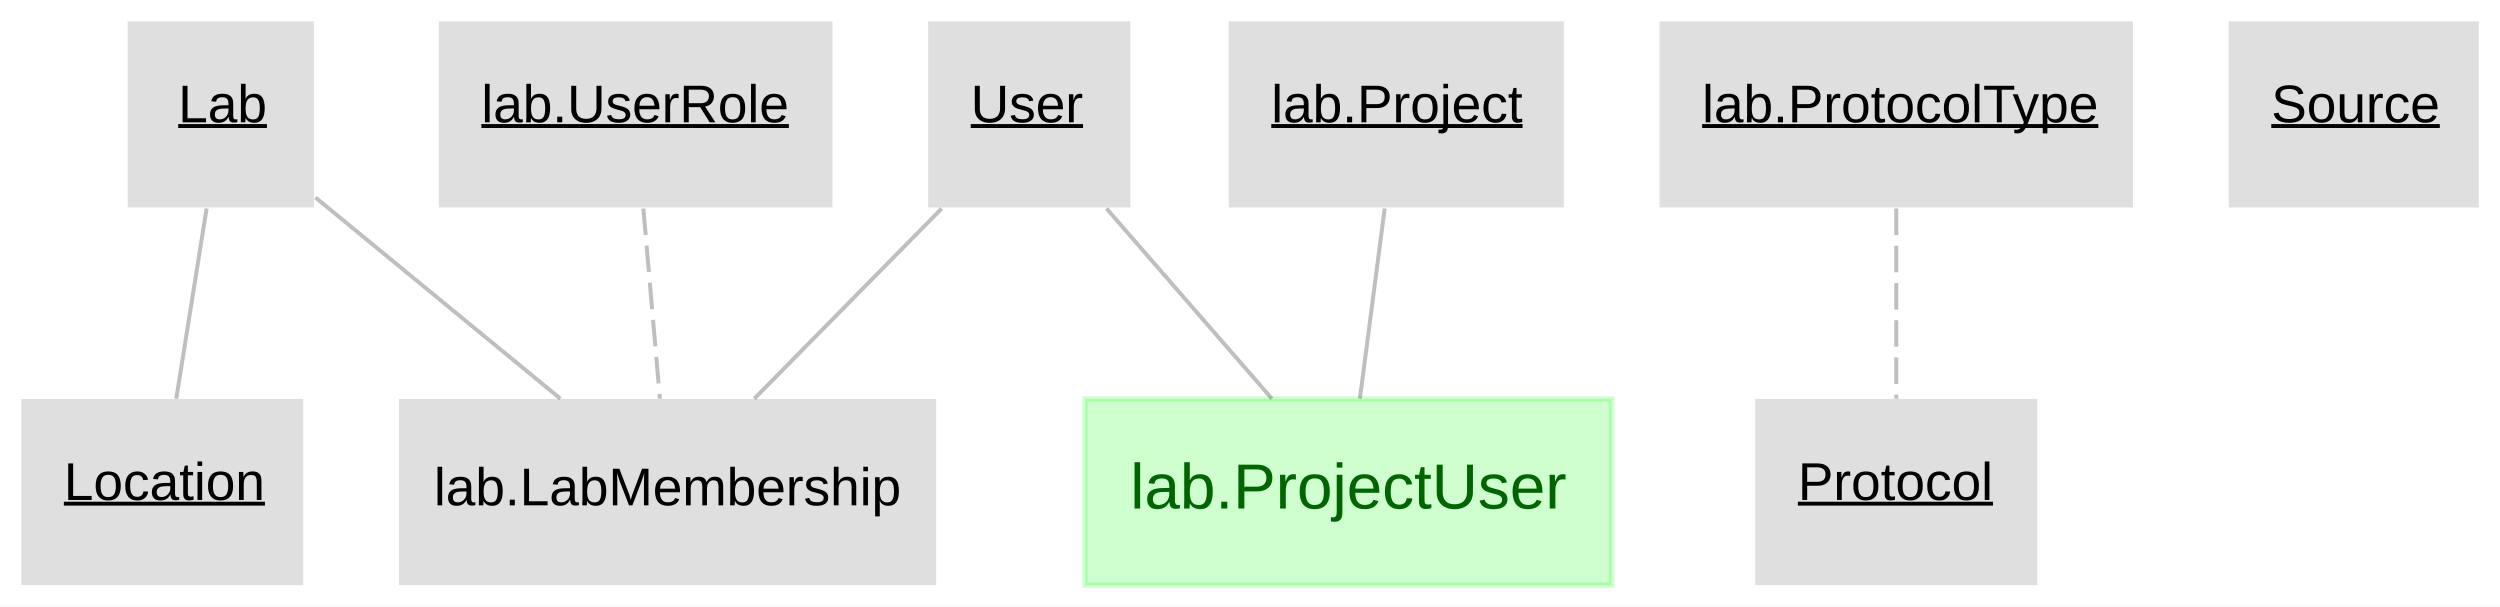
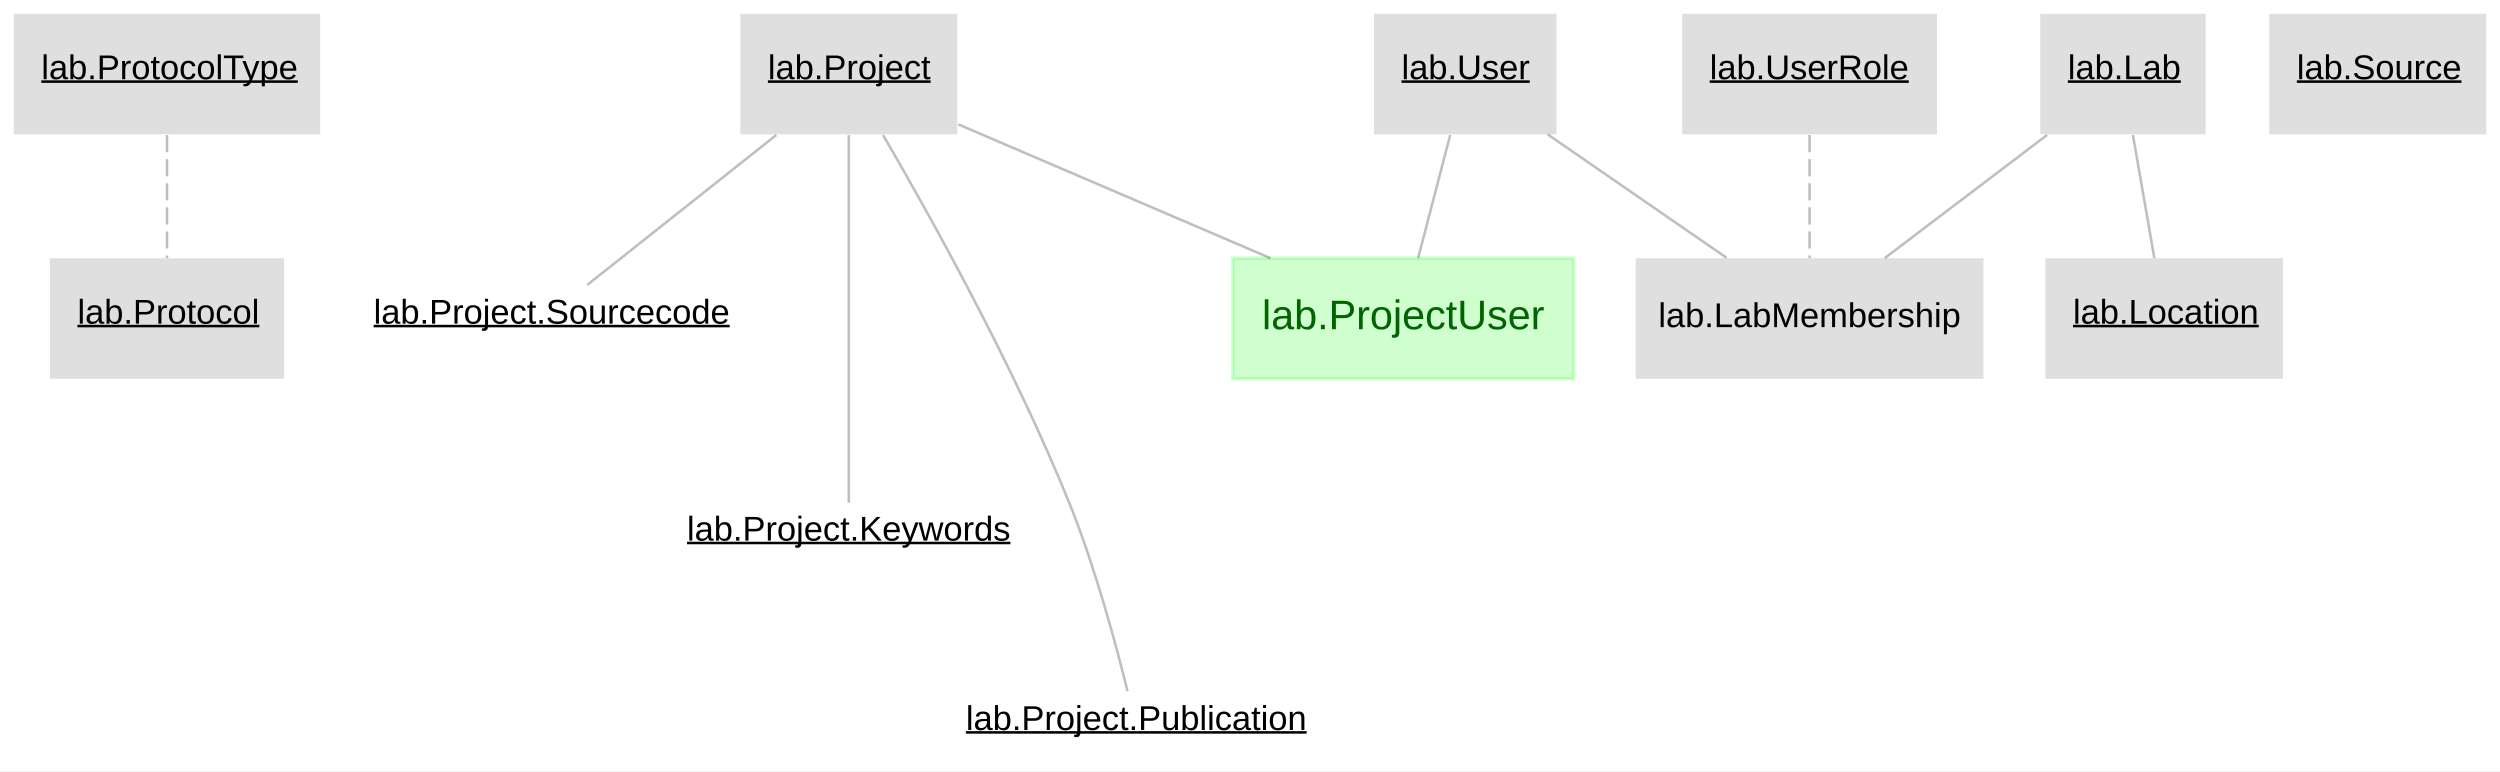
- <svg xmlns="http://www.w3.org/2000/svg" xmlns:xlink="http://www.w3.org/1999/xlink" height="114pt" viewBox="0.00 0.00 470.00 114.00" width="470pt">
-   <g class="graph" id="graph0" transform="scale(1 1) rotate(0) translate(4 110)">
-     <polygon fill="white" points="-4,4 -4,-110 466,-110 466,4 -4,4" stroke="transparent" />
-     <g class="node" id="node1">
+ <svg xmlns="http://www.w3.org/2000/svg" xmlns:xlink="http://www.w3.org/1999/xlink" width="726pt" height="224pt" viewBox="0.00 0.00 726.00 224.00">
+   <g id="graph0" class="graph" transform="scale(1 1) rotate(0) translate(4 220)">
+     <polygon fill="white" stroke="transparent" points="-4,4 -4,-220 722,-220 722,4 -4,4" />
+     <g id="node1" class="node">
      <g id="a_node1">
-         <a xlink:title="lab                   ------------------------------ lab_name              institution           address               time_zone             ">
-           <polygon fill="#000000" fill-opacity="0.125" points="55,-106 20,-106 20,-71 55,-71 55,-106" stroke="transparent" />
-           <text font-family="arial" font-size="10.00" text-anchor="start" text-decoration="underline" x="29.5" y="-87">Lab</text>
+         <a xlink:title="protocol             &#13;------------------------------&#13;→ lab.ProtocolType&#13;protocol_description=&quot;&quot; &#13;">
+           <polygon fill="#000000" fill-opacity="0.125" stroke="transparent" points="78.5,-145 10.5,-145 10.5,-110 78.5,-110 78.5,-145" />
+           <text text-anchor="start" x="18.5" y="-126" font-family="arial" text-decoration="underline" font-size="10.00">lab.Protocol</text>
        </a>
      </g>
    </g>
-     <g class="node" id="node7">
-       <g id="a_node7">
-         <a xlink:title="→ Lab → User ------------------------------ → [nullable] lab.UserRole ">
-           <polygon fill="#000000" fill-opacity="0.125" points="172,-35 71,-35 71,0 172,0 172,-35" stroke="transparent" />
-           <text font-family="arial" font-size="10.00" text-anchor="middle" x="121.5" y="-15">lab.LabMembership</text>
+     <g id="node2" class="node">
+       <g id="a_node2">
+         <a xlink:title="project              &#13;------------------------------&#13;project_description=&quot;&quot; &#13;repositoryurl=&quot;&quot;     &#13;repositoryname=&quot;&quot;    &#13;pharmacology=&quot;&quot;      &#13;viruses=&quot;&quot;           &#13;slices=&quot;&quot;            &#13;stimulus=&quot;&quot;          &#13;surgery=&quot;&quot;           &#13;">
+           <polygon fill="#000000" fill-opacity="0.125" stroke="transparent" points="274,-216 211,-216 211,-181 274,-181 274,-216" />
+           <text text-anchor="start" x="219" y="-197" font-family="arial" text-decoration="underline" font-size="10.00">lab.Project</text>
        </a>
      </g>
    </g>
-     <g class="edge" id="edge1">
-       <path d="M55.31,-72.87C68.8,-61.79 87.33,-46.57 101.35,-35.05" fill="none" stroke="#000000" stroke-opacity="0.251" stroke-width="0.75" />
-     </g>
-     <g class="node" id="node8">
-       <g id="a_node8">
-         <a xlink:title="→ Lab location              ------------------------------ location_description=&quot;&quot;  ">
-           <polygon fill="#000000" fill-opacity="0.125" points="53,-35 0,-35 0,0 53,0 53,-35" stroke="transparent" />
-           <text font-family="arial" font-size="10.00" text-anchor="start" text-decoration="underline" x="8" y="-16">Location</text>
+     <g id="node3" class="node">
+       <g id="a_node3">
+         <a xlink:title="→ lab.Project&#13;→ lab.User&#13;">
+           <polygon fill="#00ff00" fill-opacity="0.188" stroke="#00ff00" stroke-opacity="0.188" points="453,-145 354,-145 354,-110 453,-110 453,-145" />
+           <text text-anchor="middle" x="403.5" y="-124.4" font-family="arial" font-size="12.00" fill="darkgreen">lab.ProjectUser</text>
        </a>
      </g>
    </g>
-     <g class="edge" id="edge2">
-       <path d="M34.84,-70.8C33.11,-59.95 30.86,-45.87 29.14,-35.05" fill="none" stroke="#000000" stroke-opacity="0.251" stroke-width="0.75" />
+     <g id="edge1" class="edge">
+       <path fill="none" stroke="#000000" stroke-width="0.75" stroke-opacity="0.251" d="M274.31,-183.87C300.33,-172.71 337.24,-156.9 364.94,-145.02" />
    </g>
-     <g class="node" id="node2">
-       <g id="a_node2">
-         <a xlink:title="project               ------------------------------ project_description=&quot;&quot;  ">
-           <polygon fill="#000000" fill-opacity="0.125" points="290,-106 227,-106 227,-71 290,-71 290,-106" stroke="transparent" />
-           <text font-family="arial" font-size="10.00" text-anchor="start" text-decoration="underline" x="235" y="-87">lab.Project</text>
+     <g id="node4" class="node">
+       <g id="a_node4">
+         <a xlink:title="→ lab.Project&#13;codeurl              &#13;">
+           <polygon fill="transparent" stroke="transparent" points="214.5,-137 96.5,-137 96.5,-118 214.5,-118 214.5,-137" />
+           <text text-anchor="start" x="104.5" y="-126" font-family="arial" text-decoration="underline" font-size="10.00">lab.Project.Sourcecode</text>
        </a>
      </g>
    </g>
-     <g class="node" id="node5">
+     <g id="edge2" class="edge">
+       <path fill="none" stroke="#000000" stroke-width="0.75" stroke-opacity="0.251" d="M221.44,-180.8C204.14,-167.08 180.32,-148.19 166.55,-137.27" />
+     </g>
+     <g id="node5" class="node">
      <g id="a_node5">
-         <a xlink:title="→ lab.Project → User ">
-           <polygon fill="#00ff00" fill-opacity="0.188" points="299,-35 200,-35 200,0 299,0 299,-35" stroke="#00ff00" stroke-opacity="0.188" />
-           <text fill="darkgreen" font-family="arial" font-size="12.00" text-anchor="middle" x="249.5" y="-14.4">lab.ProjectUser</text>
+         <a xlink:title="→ lab.Project&#13;keyword              &#13;">
+           <polygon fill="transparent" stroke="transparent" points="297.5,-74 187.5,-74 187.5,-55 297.5,-55 297.5,-74" />
+           <text text-anchor="start" x="195.5" y="-63" font-family="arial" text-decoration="underline" font-size="10.00">lab.Project.Keywords</text>
        </a>
      </g>
    </g>
-     <g class="edge" id="edge3">
-       <path d="M256.32,-70.8C254.91,-59.95 253.07,-45.87 251.66,-35.05" fill="none" stroke="#000000" stroke-opacity="0.251" stroke-width="0.75" />
+     <g id="edge3" class="edge">
+       <path fill="none" stroke="#000000" stroke-width="0.75" stroke-opacity="0.251" d="M242.5,-180.78C242.5,-152.34 242.5,-95.52 242.5,-74.02" />
    </g>
-     <g class="node" id="node3">
-       <g id="a_node3">
-         <a xlink:title="user_role             ">
-           <polygon fill="#000000" fill-opacity="0.125" points="152.5,-106 78.5,-106 78.5,-71 152.5,-71 152.5,-106" stroke="transparent" />
-           <text font-family="arial" font-size="10.00" text-anchor="start" text-decoration="underline" x="86.5" y="-87">lab.UserRole</text>
+     <g id="node6" class="node">
+       <g id="a_node6">
+         <a xlink:title="→ lab.Project&#13;publication          &#13;">
+           <polygon fill="transparent" stroke="transparent" points="382.5,-19 268.5,-19 268.5,0 382.5,0 382.5,-19" />
+           <text text-anchor="start" x="276.5" y="-8" font-family="arial" text-decoration="underline" font-size="10.00">lab.Project.Publication</text>
        </a>
      </g>
    </g>
-     <g class="edge" id="edge4">
-       <path d="M116.95,-70.8C117.9,-59.95 119.12,-45.87 120.06,-35.05" fill="none" stroke="#000000" stroke-dasharray="5,2" stroke-opacity="0.251" stroke-width="0.75" />
+     <g id="edge4" class="edge">
+       <path fill="none" stroke="#000000" stroke-width="0.75" stroke-opacity="0.251" d="M252.44,-180.8C266.01,-157.49 290.47,-113.62 306.5,-74 314.18,-55.01 320.37,-31.73 323.42,-19.3" />
    </g>
-     <g class="node" id="node4">
-       <g id="a_node4">
-         <a xlink:title="protocol_type         ">
-           <polygon fill="#000000" fill-opacity="0.125" points="397,-106 308,-106 308,-71 397,-71 397,-106" stroke="transparent" />
-           <text font-family="arial" font-size="10.00" text-anchor="start" text-decoration="underline" x="316" y="-87">lab.ProtocolType</text>
+     <g id="node7" class="node">
+       <g id="a_node7">
+         <a xlink:title="→ lab.Lab&#13;location             &#13;------------------------------&#13;location_description=&quot;&quot; &#13;">
+           <polygon fill="#000000" fill-opacity="0.125" stroke="transparent" points="659,-145 590,-145 590,-110 659,-110 659,-145" />
+           <text text-anchor="start" x="598" y="-126" font-family="arial" text-decoration="underline" font-size="10.00">lab.Location</text>
        </a>
      </g>
    </g>
-     <g class="node" id="node10">
-       <g id="a_node10">
-         <a xlink:title="protocol              ------------------------------ → lab.ProtocolType protocol_description=&quot;&quot;  ">
-           <polygon fill="#000000" fill-opacity="0.125" points="379,-35 326,-35 326,0 379,0 379,-35" stroke="transparent" />
-           <text font-family="arial" font-size="10.00" text-anchor="start" text-decoration="underline" x="334" y="-16">Protocol</text>
+     <g id="node8" class="node">
+       <g id="a_node8">
+         <a xlink:title="user_role            &#13;">
+           <polygon fill="#000000" fill-opacity="0.125" stroke="transparent" points="558.5,-216 484.5,-216 484.5,-181 558.5,-181 558.5,-216" />
+           <text text-anchor="start" x="492.5" y="-197" font-family="arial" text-decoration="underline" font-size="10.00">lab.UserRole</text>
        </a>
      </g>
    </g>
-     <g class="edge" id="edge5">
-       <path d="M352.5,-70.8C352.5,-59.95 352.5,-45.87 352.5,-35.05" fill="none" stroke="#000000" stroke-dasharray="5,2" stroke-opacity="0.251" stroke-width="0.75" />
-     </g>
-     <g class="node" id="node6">
-       <g id="a_node6">
-         <a xlink:title="source                ------------------------------ source_name           contact_details=&quot;&quot;    source_description=&quot;&quot;  ">
-           <polygon fill="#000000" fill-opacity="0.125" points="462,-106 415,-106 415,-71 462,-71 462,-106" stroke="transparent" />
-           <text font-family="arial" font-size="10.00" text-anchor="start" text-decoration="underline" x="423" y="-87">Source</text>
+     <g id="node9" class="node">
+       <g id="a_node9">
+         <a xlink:title="→ lab.Lab&#13;→ lab.User&#13;------------------------------&#13;→ [nullable] lab.UserRole&#13;">
+           <polygon fill="#000000" fill-opacity="0.125" stroke="transparent" points="572,-145 471,-145 471,-110 572,-110 572,-145" />
+           <text text-anchor="middle" x="521.5" y="-125" font-family="arial" font-size="10.00">lab.LabMembership</text>
        </a>
      </g>
    </g>
-     <g class="node" id="node9">
-       <g id="a_node9">
-         <a xlink:title="user                  ------------------------------ user_email=&quot;&quot;         user_cellphone=&quot;&quot;     ">
-           <polygon fill="#000000" fill-opacity="0.125" points="208.5,-106 170.5,-106 170.5,-71 208.5,-71 208.5,-106" stroke="transparent" />
-           <text font-family="arial" font-size="10.00" text-anchor="start" text-decoration="underline" x="178.5" y="-87">User</text>
+     <g id="edge5" class="edge">
+       <path fill="none" stroke="#000000" stroke-width="0.75" stroke-dasharray="5,2" stroke-opacity="0.251" d="M521.5,-180.8C521.5,-169.95 521.5,-155.87 521.5,-145.05" />
+     </g>
+     <g id="node10" class="node">
+       <g id="a_node10">
+         <a xlink:title="source               &#13;------------------------------&#13;source_name          &#13;contact_details=&quot;&quot;   &#13;source_description=&quot;&quot; &#13;">
+           <polygon fill="#000000" fill-opacity="0.125" stroke="transparent" points="718,-216 655,-216 655,-181 718,-181 718,-216" />
+           <text text-anchor="start" x="663" y="-197" font-family="arial" text-decoration="underline" font-size="10.00">lab.Source</text>
        </a>
      </g>
    </g>
-     <g class="edge" id="edge6">
-       <path d="M204.02,-70.8C213.46,-59.95 225.7,-45.87 235.11,-35.05" fill="none" stroke="#000000" stroke-opacity="0.251" stroke-width="0.75" />
+     <g id="node11" class="node">
+       <g id="a_node11">
+         <a xlink:title="protocol_type        &#13;">
+           <polygon fill="#000000" fill-opacity="0.125" stroke="transparent" points="89,-216 0,-216 0,-181 89,-181 89,-216" />
+           <text text-anchor="start" x="8" y="-197" font-family="arial" text-decoration="underline" font-size="10.00">lab.ProtocolType</text>
+         </a>
+       </g>
    </g>
-     <g class="edge" id="edge7">
-       <path d="M173.04,-70.8C162.35,-59.95 148.47,-45.87 137.81,-35.05" fill="none" stroke="#000000" stroke-opacity="0.251" stroke-width="0.75" />
+     <g id="edge6" class="edge">
+       <path fill="none" stroke="#000000" stroke-width="0.75" stroke-dasharray="5,2" stroke-opacity="0.251" d="M44.5,-180.8C44.5,-169.95 44.5,-155.87 44.5,-145.05" />
+     </g>
+     <g id="node12" class="node">
+       <g id="a_node12">
+         <a xlink:title="lab                  &#13;------------------------------&#13;lab_name             &#13;institution          &#13;address              &#13;time_zone            &#13;">
+           <polygon fill="#000000" fill-opacity="0.125" stroke="transparent" points="636.5,-216 588.5,-216 588.5,-181 636.5,-181 636.5,-216" />
+           <text text-anchor="start" x="596.5" y="-197" font-family="arial" text-decoration="underline" font-size="10.00">lab.Lab</text>
+         </a>
+       </g>
+     </g>
+     <g id="edge7" class="edge">
+       <path fill="none" stroke="#000000" stroke-width="0.75" stroke-opacity="0.251" d="M615.4,-180.8C617.29,-169.95 619.74,-155.87 621.62,-145.05" />
+     </g>
+     <g id="edge8" class="edge">
+       <path fill="none" stroke="#000000" stroke-width="0.75" stroke-opacity="0.251" d="M590.47,-180.8C576.16,-169.95 557.59,-155.87 543.33,-145.05" />
+     </g>
+     <g id="node13" class="node">
+       <g id="a_node13">
+         <a xlink:title="user                 &#13;------------------------------&#13;user_email=&quot;&quot;        &#13;user_cellphone=&quot;&quot;    &#13;">
+           <polygon fill="#000000" fill-opacity="0.125" stroke="transparent" points="448,-216 395,-216 395,-181 448,-181 448,-216" />
+           <text text-anchor="start" x="403" y="-197" font-family="arial" text-decoration="underline" font-size="10.00">lab.User</text>
+         </a>
+       </g>
+     </g>
+     <g id="edge9" class="edge">
+       <path fill="none" stroke="#000000" stroke-width="0.75" stroke-opacity="0.251" d="M417.14,-180.8C414.31,-169.95 410.64,-155.87 407.82,-145.05" />
+     </g>
+     <g id="edge10" class="edge">
+       <path fill="none" stroke="#000000" stroke-width="0.75" stroke-opacity="0.251" d="M445.45,-180.97C461.17,-170.13 481.65,-156 497.4,-145.13" />
    </g>
  </g>
</svg>
